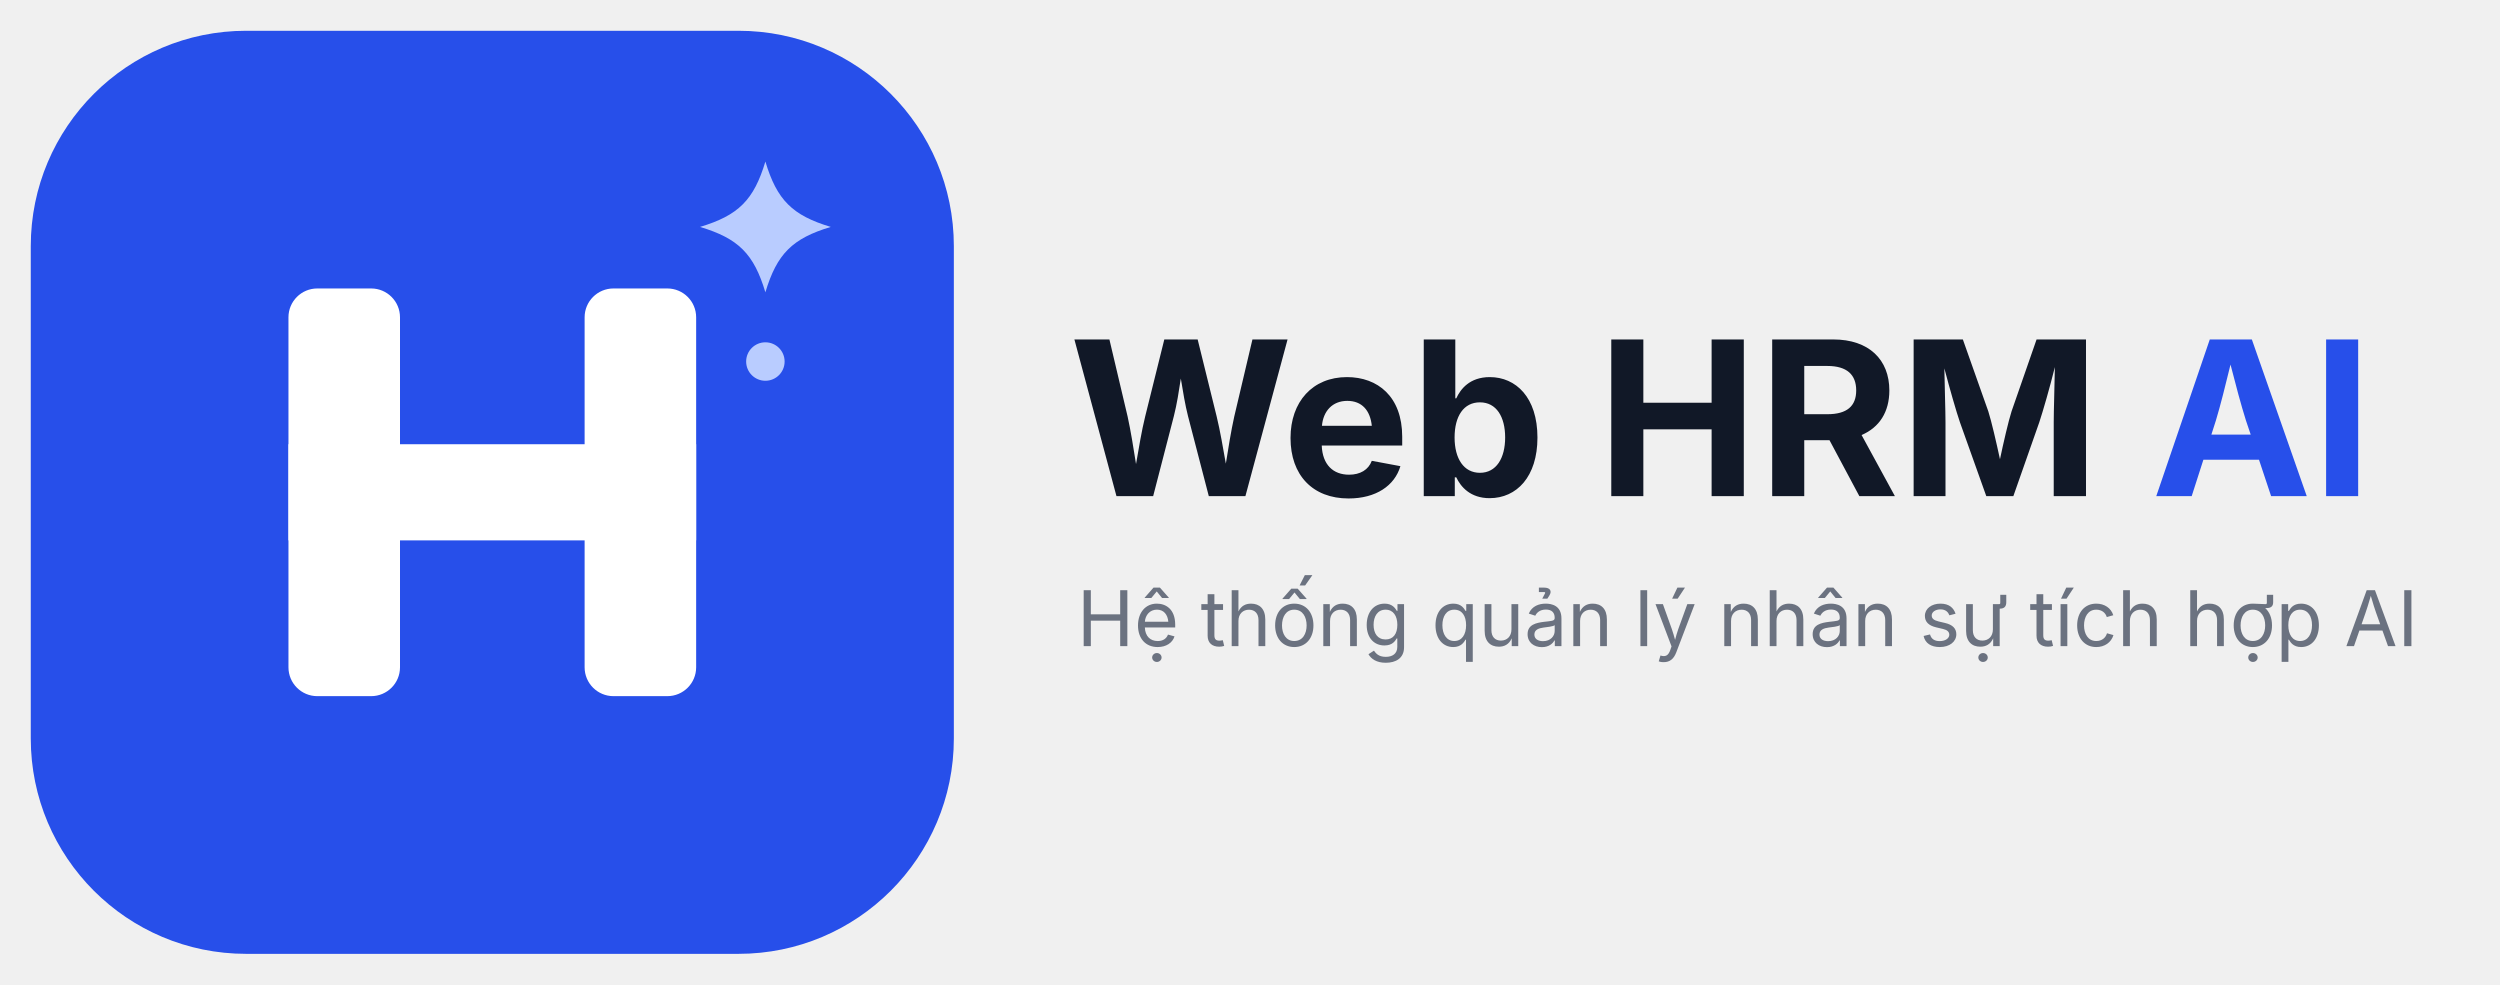
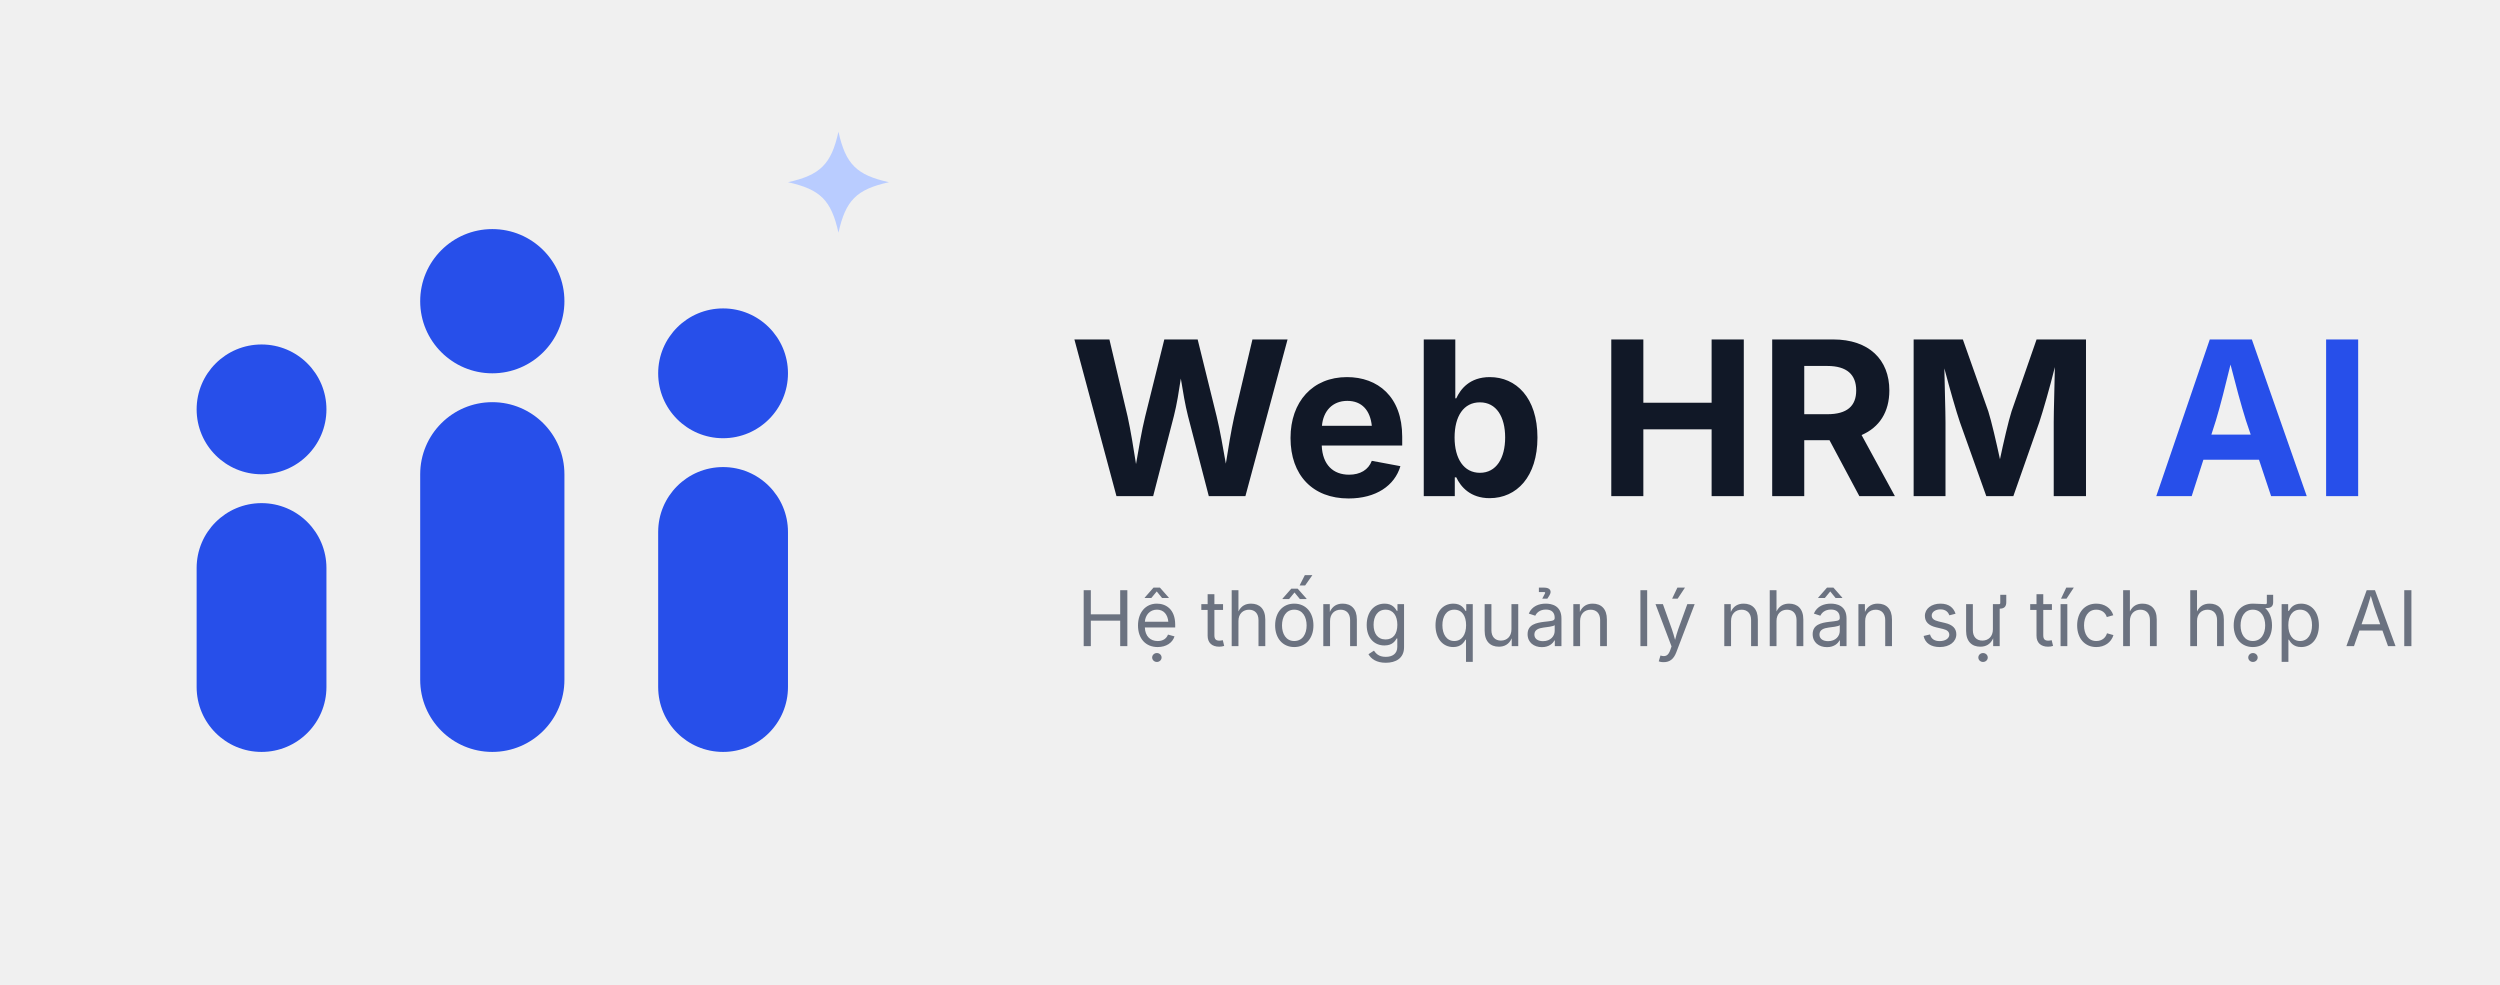
<svg xmlns="http://www.w3.org/2000/svg" viewBox="0 0 1300 512" role="img" aria-label="Web HRM AI — Hệ thống quản lý nhân sự tích hợp AI">
-   <rect x="16" y="16" width="480" height="480" rx="112" fill="#274FEA" />
-   <rect x="150" y="150" width="58" height="212" rx="15" fill="#FFFFFF" />
-   <rect x="304" y="150" width="58" height="212" rx="15" fill="#FFFFFF" />
-   <rect x="150" y="231" width="212" height="50" fill="#FFFFFF" />
-   <path d="M398 84 C404 104 412 112 432 118 C412 124 404 132 398 152 C392 132 384 124 364 118 C384 112 392 104 398 84 Z" fill="#B9CCFF" />
-   <circle cx="398" cy="188" r="10" fill="#B9CCFF" />
+   <g transform="translate(16,16) scale(0.9375)">
+     <circle cx="128" cy="210" r="36" fill="#274FEA" />
+     <circle cx="256" cy="150" r="40" fill="#274FEA" />
+     <circle cx="384" cy="190" r="36" fill="#274FEA" />
+     <rect x="92" y="262" width="72" height="138" rx="36" fill="#274FEA" />
+     <rect x="216" y="206" width="80" height="194" rx="40" fill="#274FEA" />
+     <rect x="348" y="242" width="72" height="158" rx="36" fill="#274FEA" />
+     <path d="M448 56 C452 74 458 80 476 84 C458 88 452 94 448 112 C444 94 438 88 420 84 C438 80 444 74 448 56 Z" fill="#B9CCFF" />
+   </g>
  <text x="556" y="258" font-family="Inter, 'Segoe UI', Arial, sans-serif" font-size="112" font-weight="700" fill="#111827">Web HRM <tspan fill="#274FEA">AI</tspan>
  </text>
  <text x="560" y="336" font-family="Inter, 'Segoe UI', Arial, sans-serif" font-size="40" fill="#6B7280">Hệ thống quản lý nhân sự tích hợp AI</text>
</svg>
